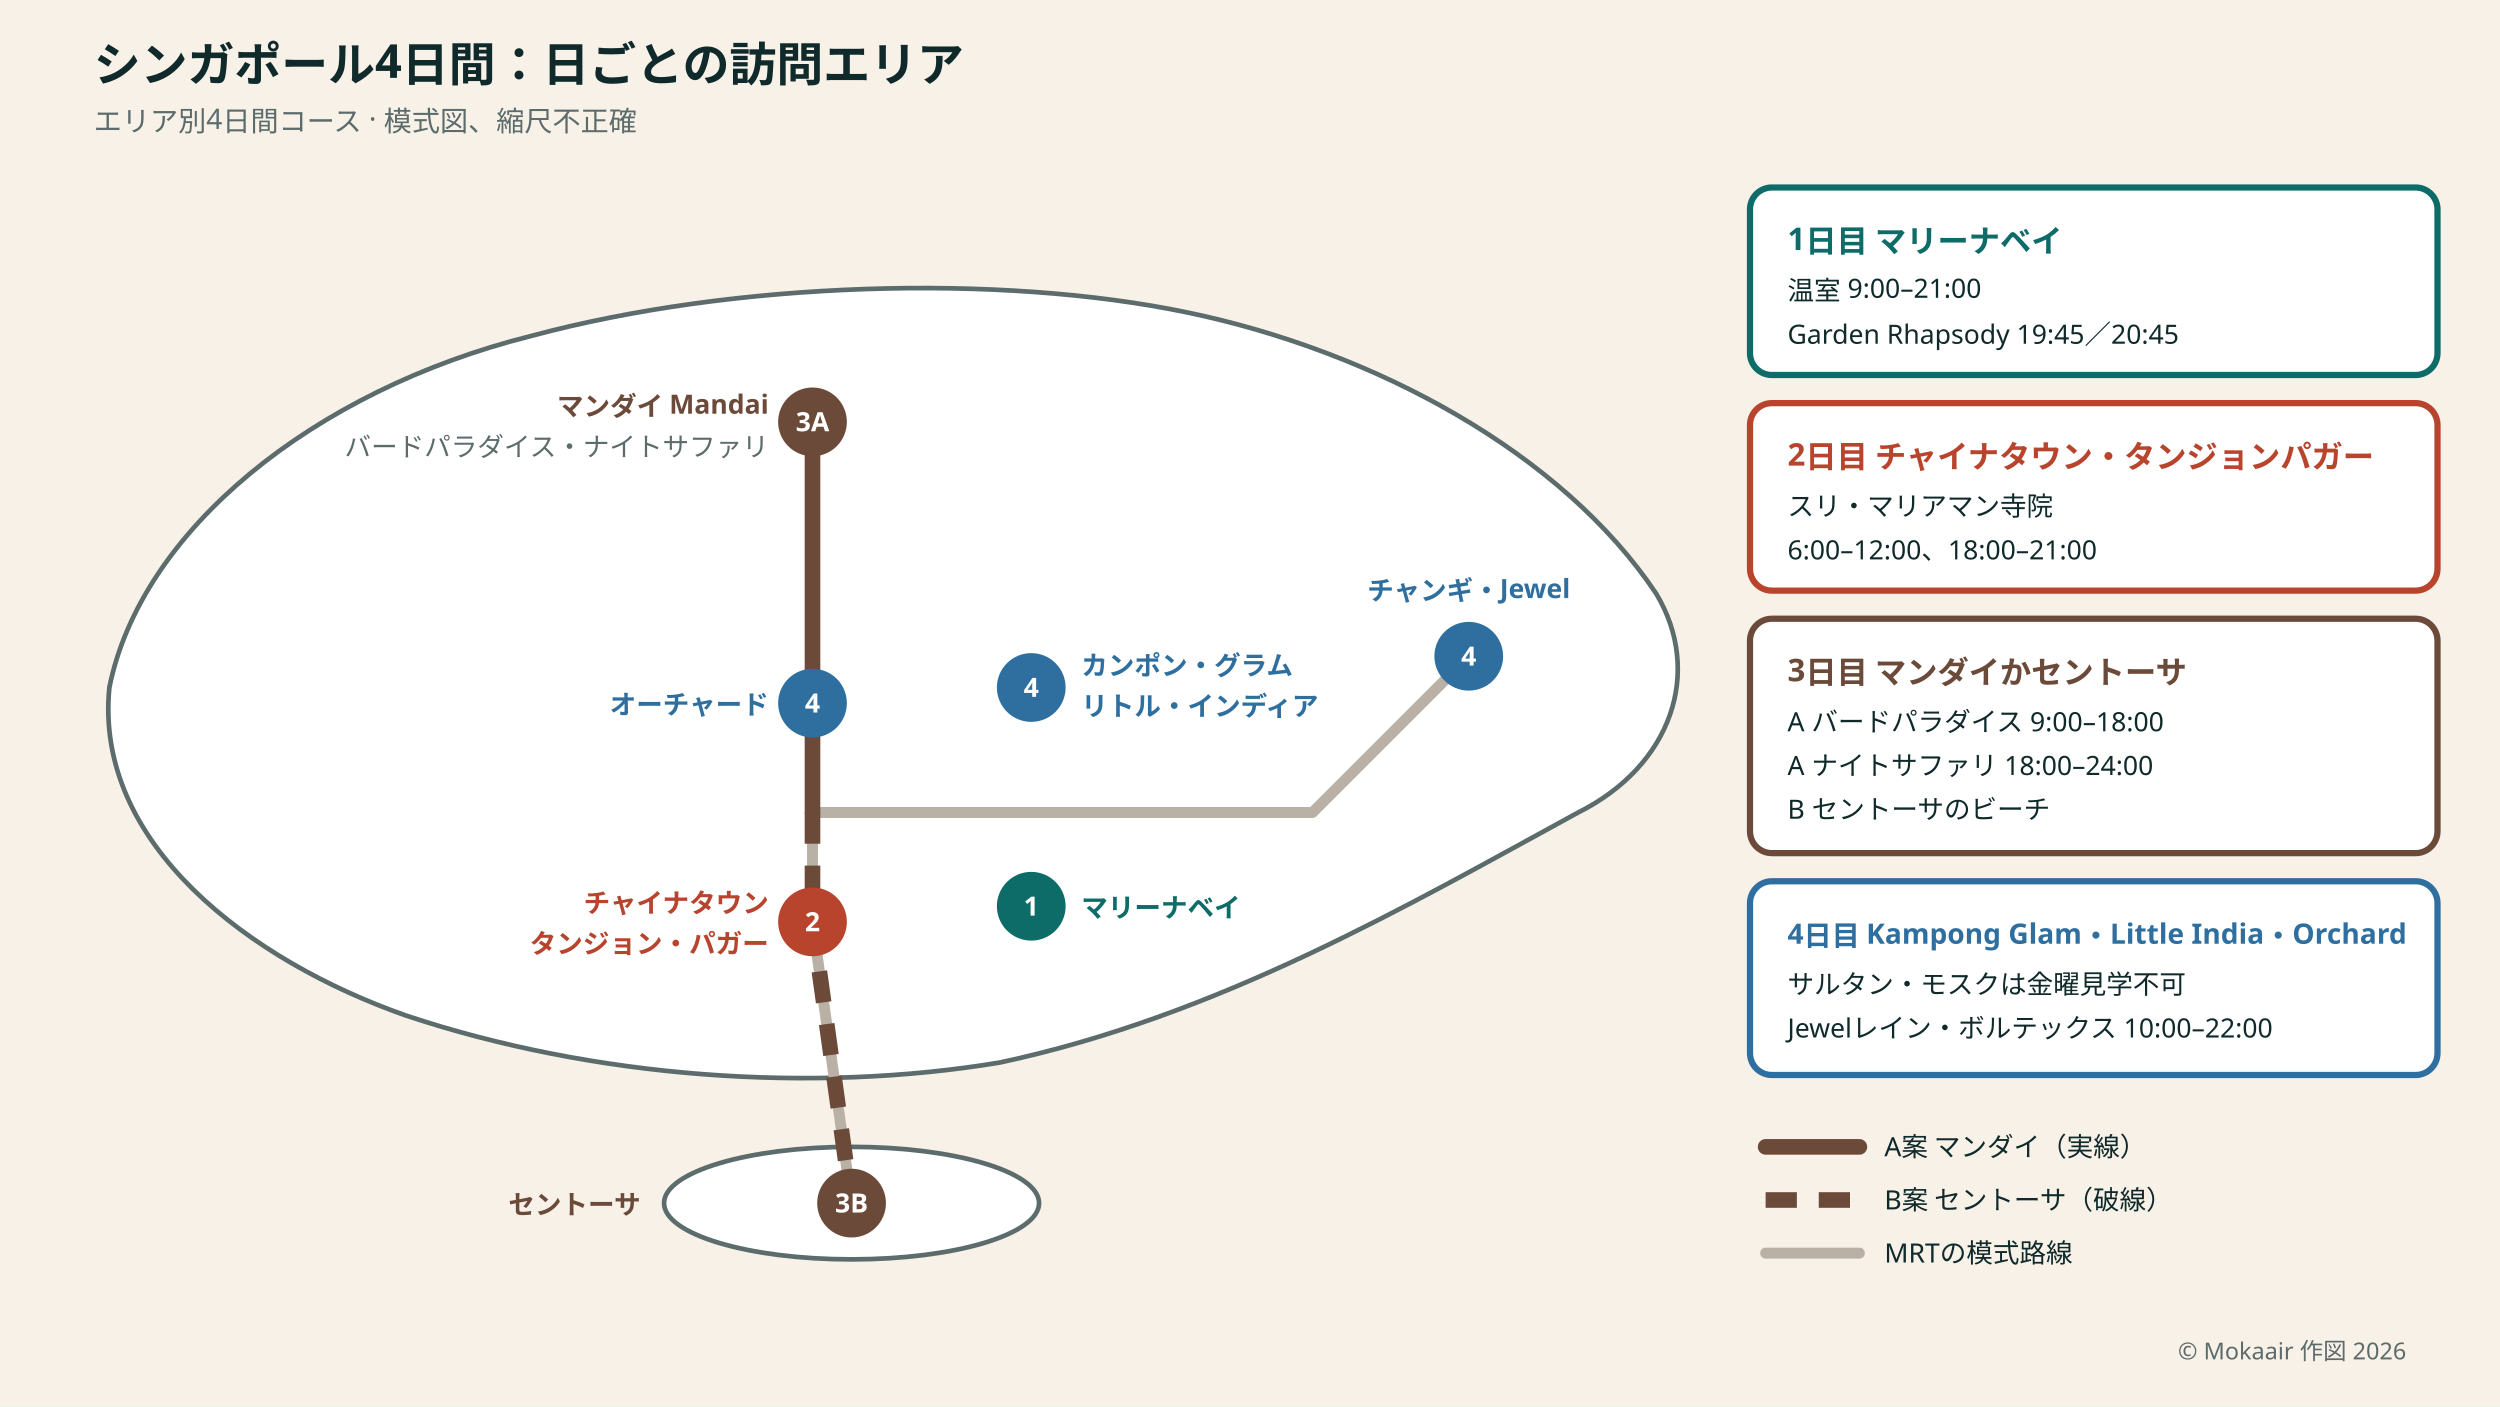
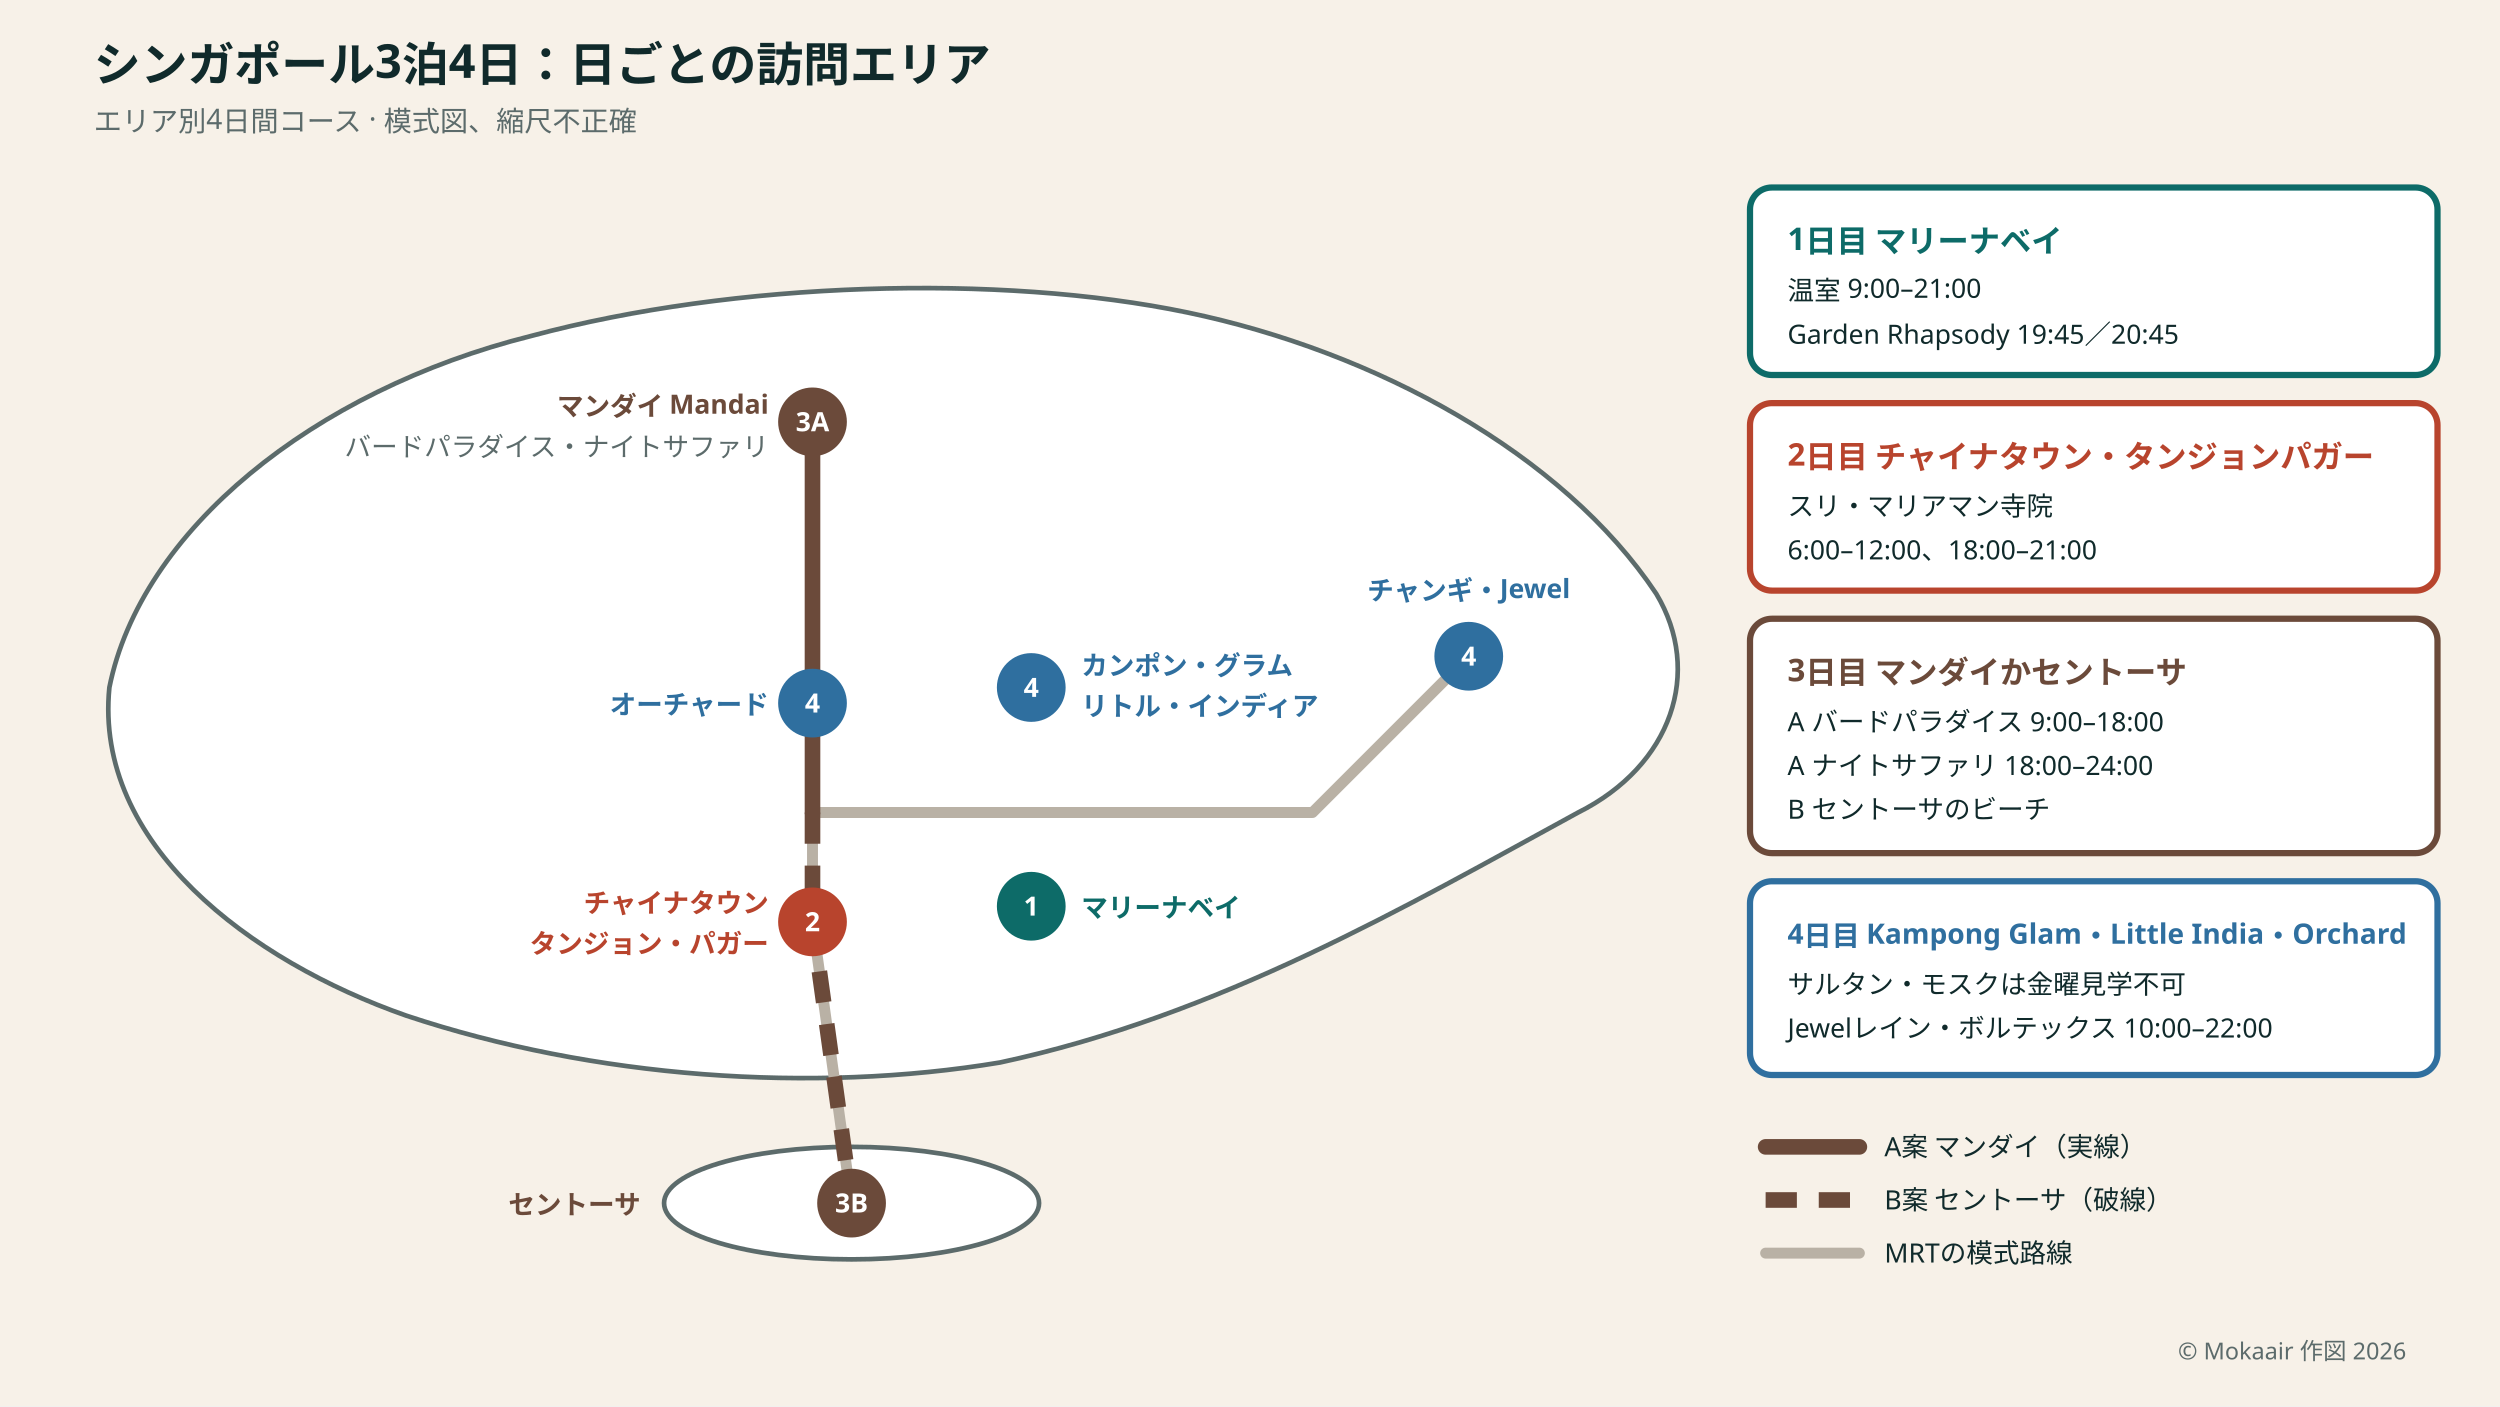
<svg xmlns="http://www.w3.org/2000/svg" viewBox="0 0 1600 900" width="1600" height="900" role="img" aria-labelledby="title desc" font-family="'Noto Sans JP','Hiragino Sans','Yu Gothic','Noto Sans TC',system-ui,sans-serif">
  <rect width="1600" height="900" fill="#F7F1E8" />
-   <text x="60" y="52" font-size="30" font-weight="700" fill="#102A2B">シンガポール4日間：日ごとの訪問エリア</text>
+   <text x="60" y="52" font-size="30" font-weight="700" fill="#102A2B">シンガポール3泊4日：日ごとの訪問エリア</text>
  <text x="60" y="84" font-size="18" fill="#5C6B6B">エリア別4日間コース · 模式図、縮尺不正確</text>
  <path d="M 70 440 C 90 340, 200 250, 340 215 C 470 180, 640 175, 760 200 C 880 225, 1000 290, 1060 380 C 1090 430, 1070 490, 1010 520 C 900 580, 780 650, 640 680 C 520 700, 380 690, 260 650 C 160 615, 60 540, 70 440 Z" fill="#FFFFFF" stroke="#5C6B6B" stroke-width="3" />
  <ellipse cx="545" cy="770" rx="120" ry="36" fill="#FFFFFF" stroke="#5C6B6B" stroke-width="3" />
  <g fill="none" stroke="#B9B1A5" stroke-width="7" stroke-linecap="round" stroke-linejoin="round">
    <path d="M 520 270 L 520 590 L 545 770" />
    <path d="M 520 520 L 840 520 L 940 420" />
  </g>
  <path d="M 520 520 L 520 270" fill="none" stroke="#6B4A3A" stroke-width="10" stroke-linecap="round" />
  <path d="M 520 520 L 520 590 L 545 770" fill="none" stroke="#6B4A3A" stroke-width="10" stroke-dasharray="20 14" stroke-linejoin="round" />
  <g font-size="17" font-weight="700" fill="#FFFFFF" text-anchor="middle">
    <circle cx="520" cy="270" r="22" fill="#6B4A3A" />
    <text x="520" y="276">3A</text>
    <circle cx="545" cy="770" r="22" fill="#6B4A3A" />
    <text x="545" y="776">3B</text>
    <circle cx="520" cy="450" r="22" fill="#2F6F9F" />
    <text x="520" y="456">4</text>
    <circle cx="660" cy="440" r="22" fill="#2F6F9F" />
    <text x="660" y="446">4</text>
    <circle cx="940" cy="420" r="22" fill="#2F6F9F" />
    <text x="940" y="426">4</text>
    <circle cx="520" cy="590" r="22" fill="#B8442D" />
    <text x="520" y="596">2</text>
    <circle cx="660" cy="580" r="22" fill="#0D6B68" />
    <text x="660" y="586">1</text>
  </g>
  <g font-size="17" font-weight="700">
    <text x="492" y="266" text-anchor="end" fill="#6B4A3A">マンダイ Mandai</text>
    <text x="492" y="292" text-anchor="end" font-weight="400" fill="#5C6B6B">バードパラダイス・ナイトサファリ</text>
    <text x="492" y="457" text-anchor="end" fill="#2F6F9F">オーチャード</text>
    <text x="692" y="432" fill="#2F6F9F">カンポン・グラム</text>
    <text x="692" y="458" fill="#2F6F9F">リトル・インディア</text>
    <text x="940" y="384" text-anchor="middle" fill="#2F6F9F">チャンギ・Jewel</text>
    <text x="492" y="584" text-anchor="end" fill="#B8442D">チャイナタウン</text>
    <text x="492" y="610" text-anchor="end" fill="#B8442D">タンジョン・パガー</text>
    <text x="692" y="587" fill="#0D6B68">マリーナベイ</text>
    <text x="410" y="777" text-anchor="end" fill="#6B4A3A">セントーサ</text>
  </g>
  <g font-size="17" fill="#102A2B">
    <rect x="1120" y="120" width="440" height="120" rx="14" fill="#FFFFFF" stroke="#0D6B68" stroke-width="4" />
    <text x="1144" y="160" font-size="20" font-weight="700" fill="#0D6B68">1日目 マリーナベイ</text>
    <text x="1144" y="192">温室 9:00–21:00</text>
    <text x="1144" y="220">Garden Rhapsody 19:45／20:45</text>
    <rect x="1120" y="258" width="440" height="120" rx="14" fill="#FFFFFF" stroke="#B8442D" stroke-width="4" />
    <text x="1144" y="298" font-size="20" font-weight="700" fill="#B8442D">2日目 チャイナタウン・タンジョンパガー</text>
    <text x="1144" y="330">スリ・マリアマン寺院</text>
    <text x="1144" y="358">6:00–12:00、18:00–21:00</text>
    <rect x="1120" y="396" width="440" height="150" rx="14" fill="#FFFFFF" stroke="#6B4A3A" stroke-width="4" />
    <text x="1144" y="436" font-size="20" font-weight="700" fill="#6B4A3A">3日目 マンダイかセントーサ</text>
    <text x="1144" y="468">A バードパラダイス 9:00–18:00</text>
    <text x="1144" y="496">A ナイトサファリ 18:00–24:00</text>
    <text x="1144" y="524">B セントーサのビーチ</text>
    <rect x="1120" y="564" width="440" height="124" rx="14" fill="#FFFFFF" stroke="#2F6F9F" stroke-width="4" />
    <text x="1144" y="604" font-size="18" font-weight="700" fill="#2F6F9F">4日目 Kampong Glam・Little India・Orchard</text>
    <text x="1144" y="636">サルタン・モスクは金曜見学不可</text>
    <text x="1144" y="664">Jewelレイン・ボルテックス 10:00–22:00</text>
  </g>
  <g font-size="17" fill="#102A2B">
    <line x1="1130" y1="734" x2="1190" y2="734" stroke="#6B4A3A" stroke-width="10" stroke-linecap="round" />
    <text x="1206" y="740">A案 マンダイ（実線）</text>
    <line x1="1130" y1="768" x2="1190" y2="768" stroke="#6B4A3A" stroke-width="10" stroke-dasharray="20 14" />
    <text x="1206" y="774">B案 セントーサ（破線）</text>
    <line x1="1130" y1="802" x2="1190" y2="802" stroke="#B9B1A5" stroke-width="7" stroke-linecap="round" />
    <text x="1206" y="808">MRTの模式路線</text>
  </g>
  <text x="1540" y="870" text-anchor="end" font-size="15" fill="#5C6B6B">© Mokaair 作図 2026</text>
</svg>
